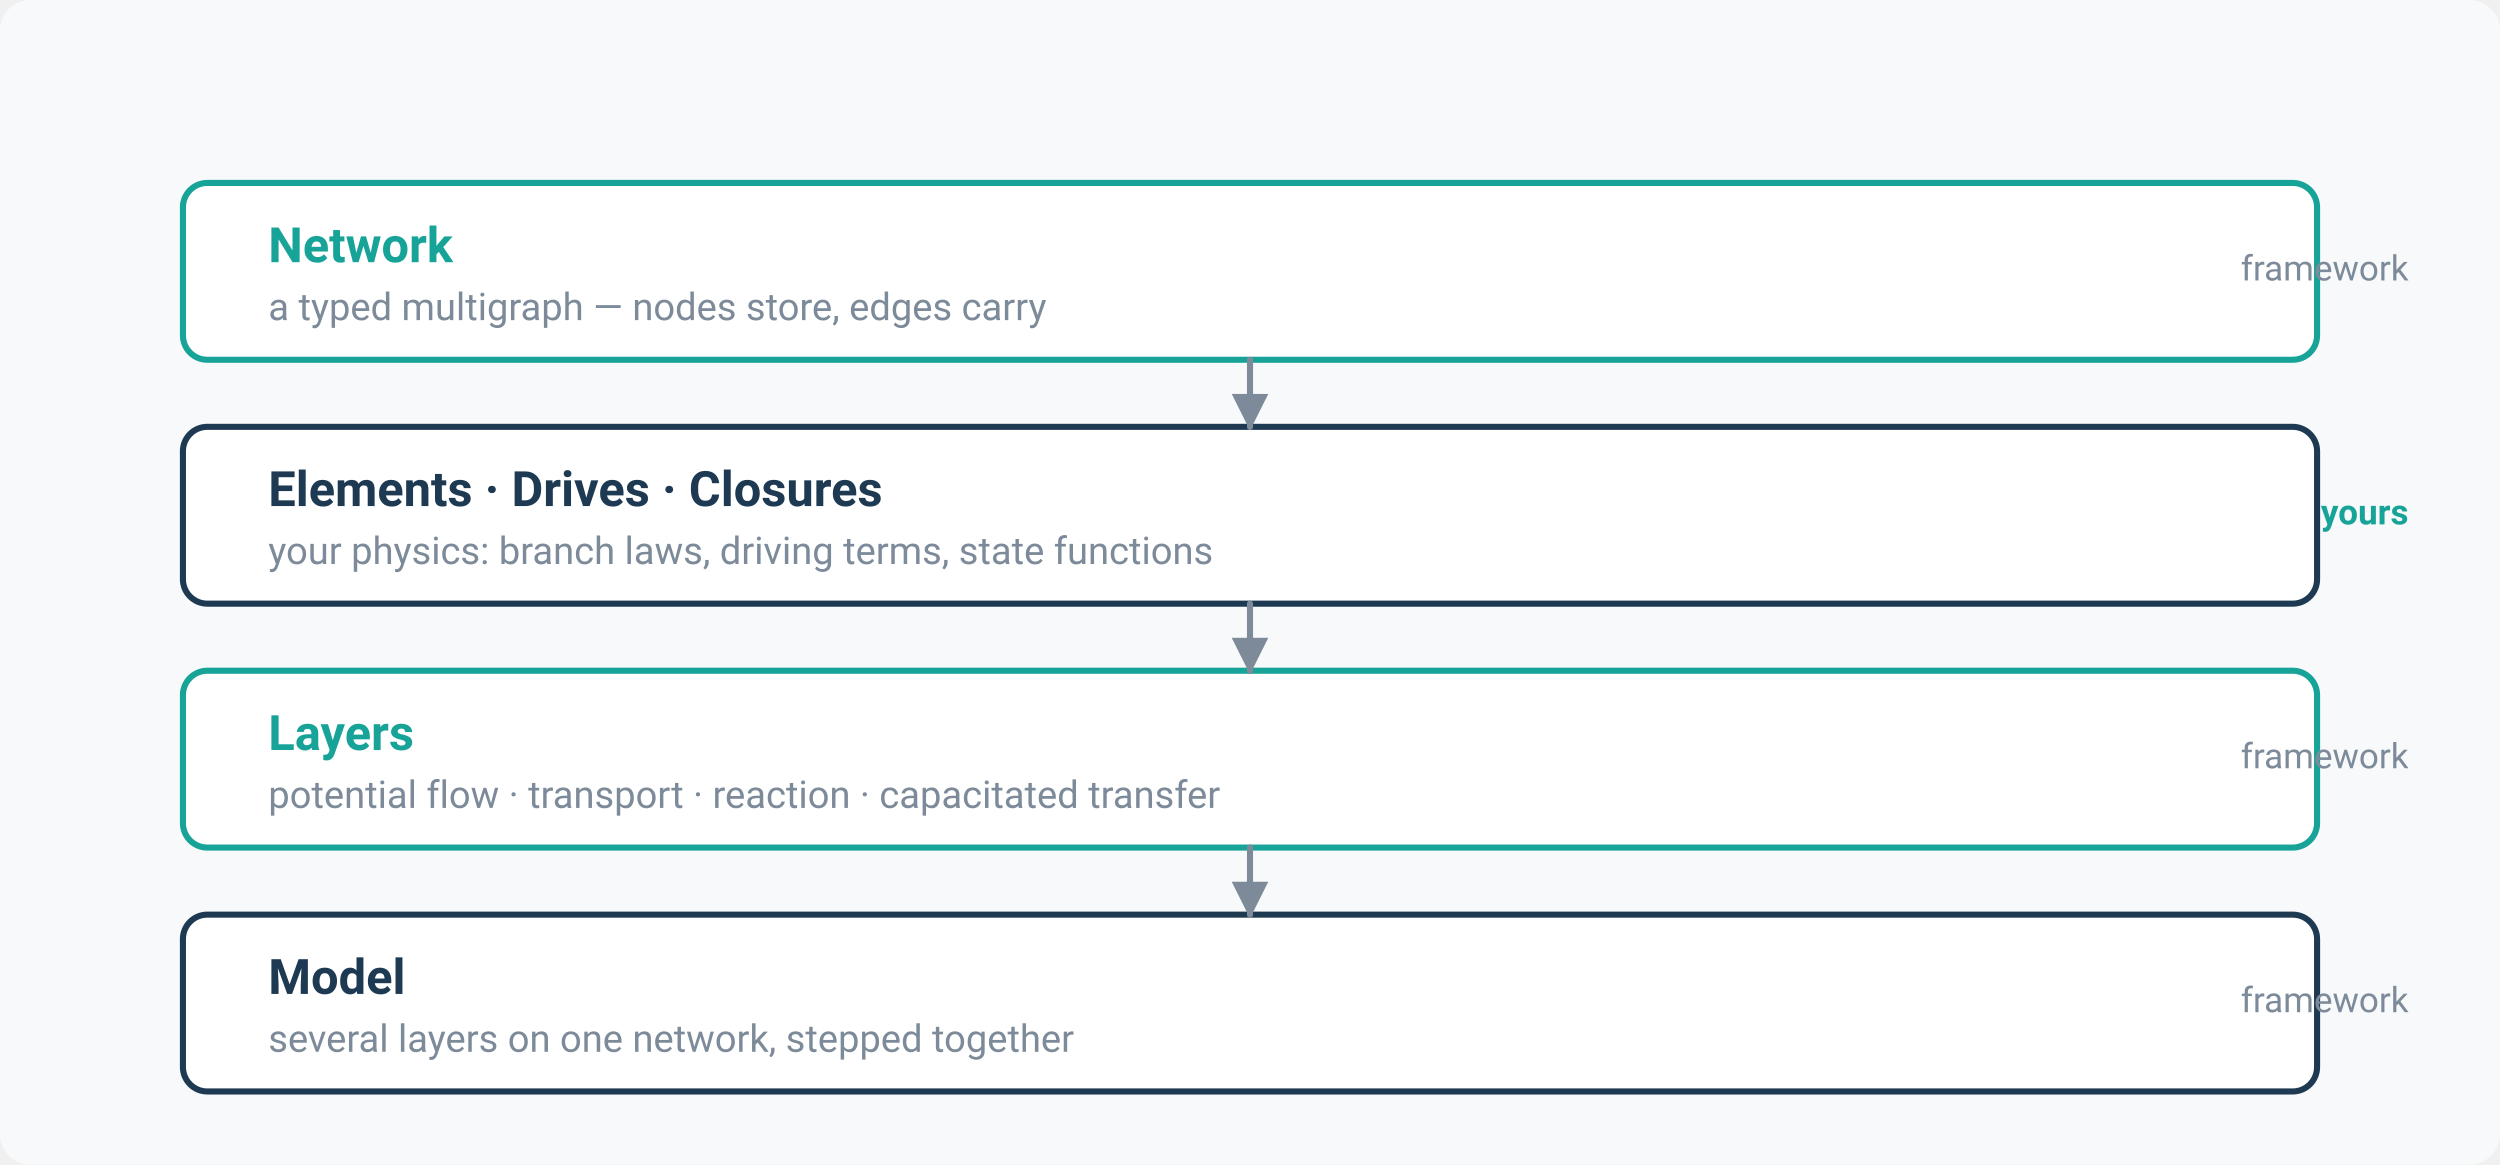
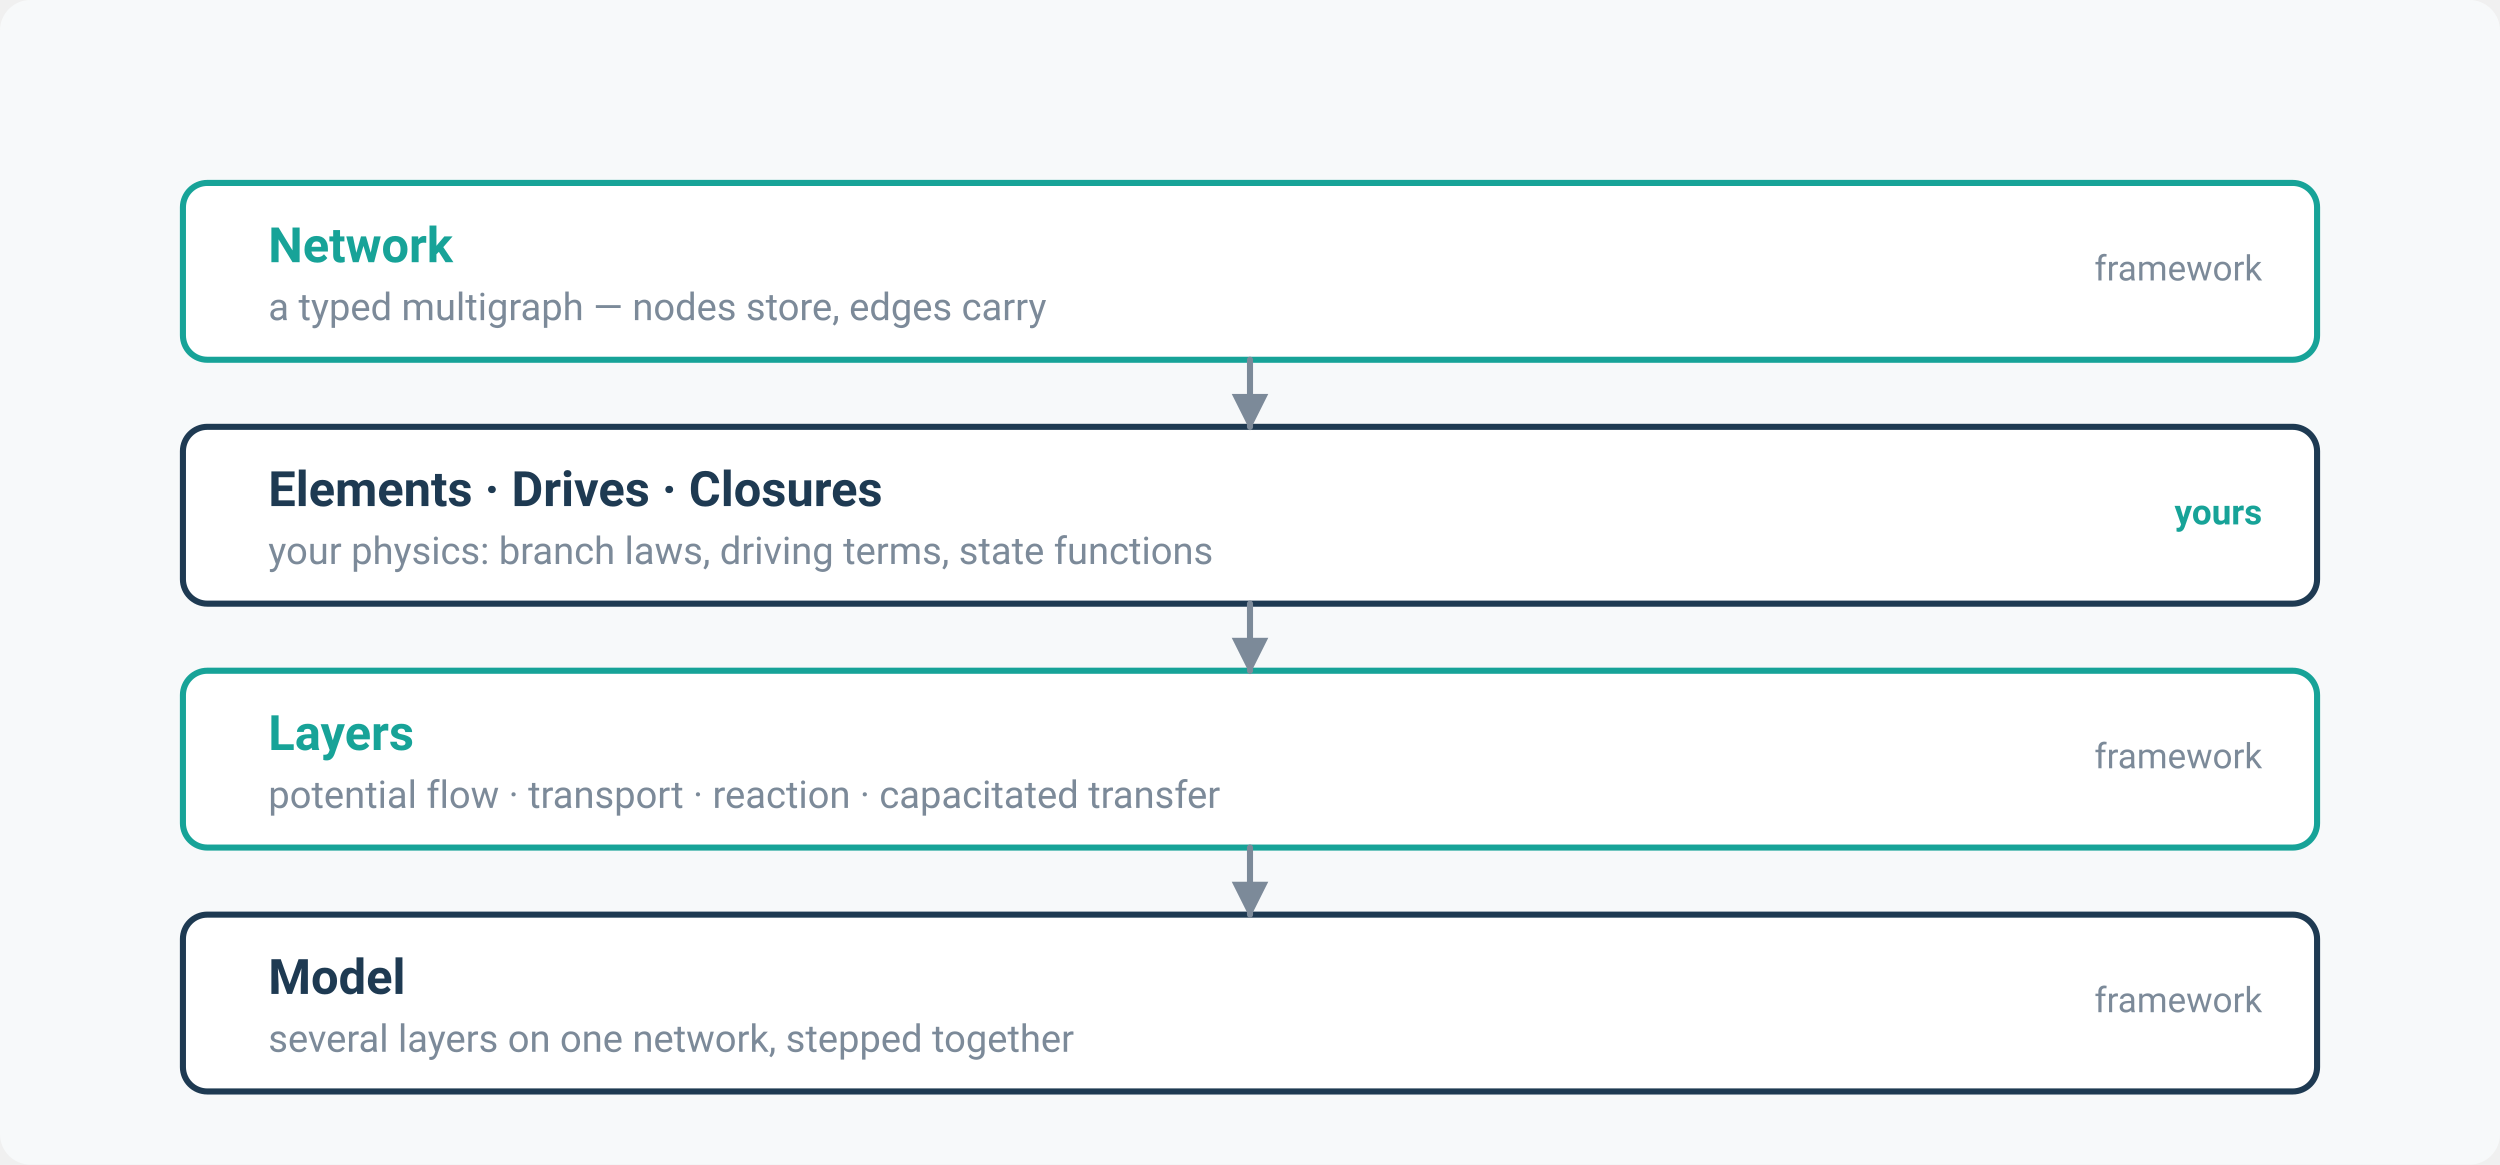
<svg xmlns="http://www.w3.org/2000/svg" viewBox="0 0 820 382" width="820" height="382" role="img" aria-labelledby="t d" font-family="system-ui, -apple-system, 'Segoe UI', Roboto, sans-serif">
  <rect width="820" height="382" rx="10" fill="#F7F9FA" />
  <defs>
    <marker id="ar" viewBox="0 0 10 10" refX="9" refY="5" markerWidth="6" markerHeight="6" orient="auto-start-reverse">
      <path d="M 0 0 L 10 5 L 0 10 z" fill="#17A398" />
    </marker>
    <marker id="arn" viewBox="0 0 10 10" refX="9" refY="5" markerWidth="6" markerHeight="6" orient="auto-start-reverse">
      <path d="M 0 0 L 10 5 L 0 10 z" fill="#1E3A52" />
    </marker>
    <marker id="arm" viewBox="0 0 10 10" refX="9" refY="5" markerWidth="6" markerHeight="6" orient="auto-start-reverse">
      <path d="M 0 0 L 10 5 L 0 10 z" fill="#7C8A99" />
    </marker>
    <marker id="arw" viewBox="0 0 10 10" refX="9" refY="5" markerWidth="6" markerHeight="6" orient="auto-start-reverse">
      <path d="M 0 0 L 10 5 L 0 10 z" fill="#C2703D" />
    </marker>
  </defs>
  <rect x="60" y="60" width="700" height="58" rx="8" fill="#FFFFFF" stroke="#17A398" stroke-width="2" />
  <text x="88" y="86" font-size="16" fill="#17A398" text-anchor="start" font-weight="600" font-family="system-ui, -apple-system, 'Segoe UI', Roboto, sans-serif">Network</text>
  <text x="88" y="105" font-size="12.5" fill="#7C8A99" text-anchor="start" font-weight="400" font-family="system-ui, -apple-system, 'Segoe UI', Roboto, sans-serif">a typed multigraph — nodes store, edges carry</text>
  <rect x="60" y="140" width="700" height="58" rx="8" fill="#FFFFFF" stroke="#1E3A52" stroke-width="2" />
  <text x="88" y="166" font-size="16" fill="#1E3A52" text-anchor="start" font-weight="600" font-family="system-ui, -apple-system, 'Segoe UI', Roboto, sans-serif">Elements · Drives · Closures</text>
  <text x="88" y="185" font-size="12.5" fill="#7C8A99" text-anchor="start" font-weight="400" font-family="system-ui, -apple-system, 'Segoe UI', Roboto, sans-serif">your physics: branch laws, driving terms, state functions</text>
  <rect x="60" y="220" width="700" height="58" rx="8" fill="#FFFFFF" stroke="#17A398" stroke-width="2" />
  <text x="88" y="246" font-size="16" fill="#17A398" text-anchor="start" font-weight="600" font-family="system-ui, -apple-system, 'Segoe UI', Roboto, sans-serif">Layers</text>
  <text x="88" y="265" font-size="12.5" fill="#7C8A99" text-anchor="start" font-weight="400" font-family="system-ui, -apple-system, 'Segoe UI', Roboto, sans-serif">potential flow · transport · reaction · capacitated transfer</text>
  <rect x="60" y="300" width="700" height="58" rx="8" fill="#FFFFFF" stroke="#1E3A52" stroke-width="2" />
  <text x="88" y="326" font-size="16" fill="#1E3A52" text-anchor="start" font-weight="600" font-family="system-ui, -apple-system, 'Segoe UI', Roboto, sans-serif">Model</text>
  <text x="88" y="345" font-size="12.5" fill="#7C8A99" text-anchor="start" font-weight="400" font-family="system-ui, -apple-system, 'Segoe UI', Roboto, sans-serif">several layers on one network, stepped together</text>
  <line x1="410" y1="118" x2="410" y2="140" stroke="#7C8A99" stroke-width="2" stroke-linecap="round" marker-end="url(#arm)" />
  <line x1="410" y1="198" x2="410" y2="220" stroke="#7C8A99" stroke-width="2" stroke-linecap="round" marker-end="url(#arm)" />
  <line x1="410" y1="278" x2="410" y2="300" stroke="#7C8A99" stroke-width="2" stroke-linecap="round" marker-end="url(#arm)" />
-   <text x="790" y="92" font-size="11.5" fill="#7C8A99" text-anchor="end" font-weight="400" font-family="system-ui, -apple-system, 'Segoe UI', Roboto, sans-serif">framework</text>
-   <text x="790" y="172" font-size="11.5" fill="#17A398" text-anchor="end" font-weight="600" font-family="system-ui, -apple-system, 'Segoe UI', Roboto, sans-serif">yours</text>
-   <text x="790" y="252" font-size="11.5" fill="#7C8A99" text-anchor="end" font-weight="400" font-family="system-ui, -apple-system, 'Segoe UI', Roboto, sans-serif">framework</text>
-   <text x="790" y="332" font-size="11.5" fill="#7C8A99" text-anchor="end" font-weight="400" font-family="system-ui, -apple-system, 'Segoe UI', Roboto, sans-serif">framework</text>
+   <text x="742" y="92" font-size="11.5" fill="#7C8A99" text-anchor="end" font-weight="400" font-family="system-ui, -apple-system, 'Segoe UI', Roboto, sans-serif">framework</text>
+   <text x="742" y="172" font-size="11.5" fill="#17A398" text-anchor="end" font-weight="600" font-family="system-ui, -apple-system, 'Segoe UI', Roboto, sans-serif">yours</text>
+   <text x="742" y="252" font-size="11.5" fill="#7C8A99" text-anchor="end" font-weight="400" font-family="system-ui, -apple-system, 'Segoe UI', Roboto, sans-serif">framework</text>
+   <text x="742" y="332" font-size="11.5" fill="#7C8A99" text-anchor="end" font-weight="400" font-family="system-ui, -apple-system, 'Segoe UI', Roboto, sans-serif">framework</text>
</svg>
